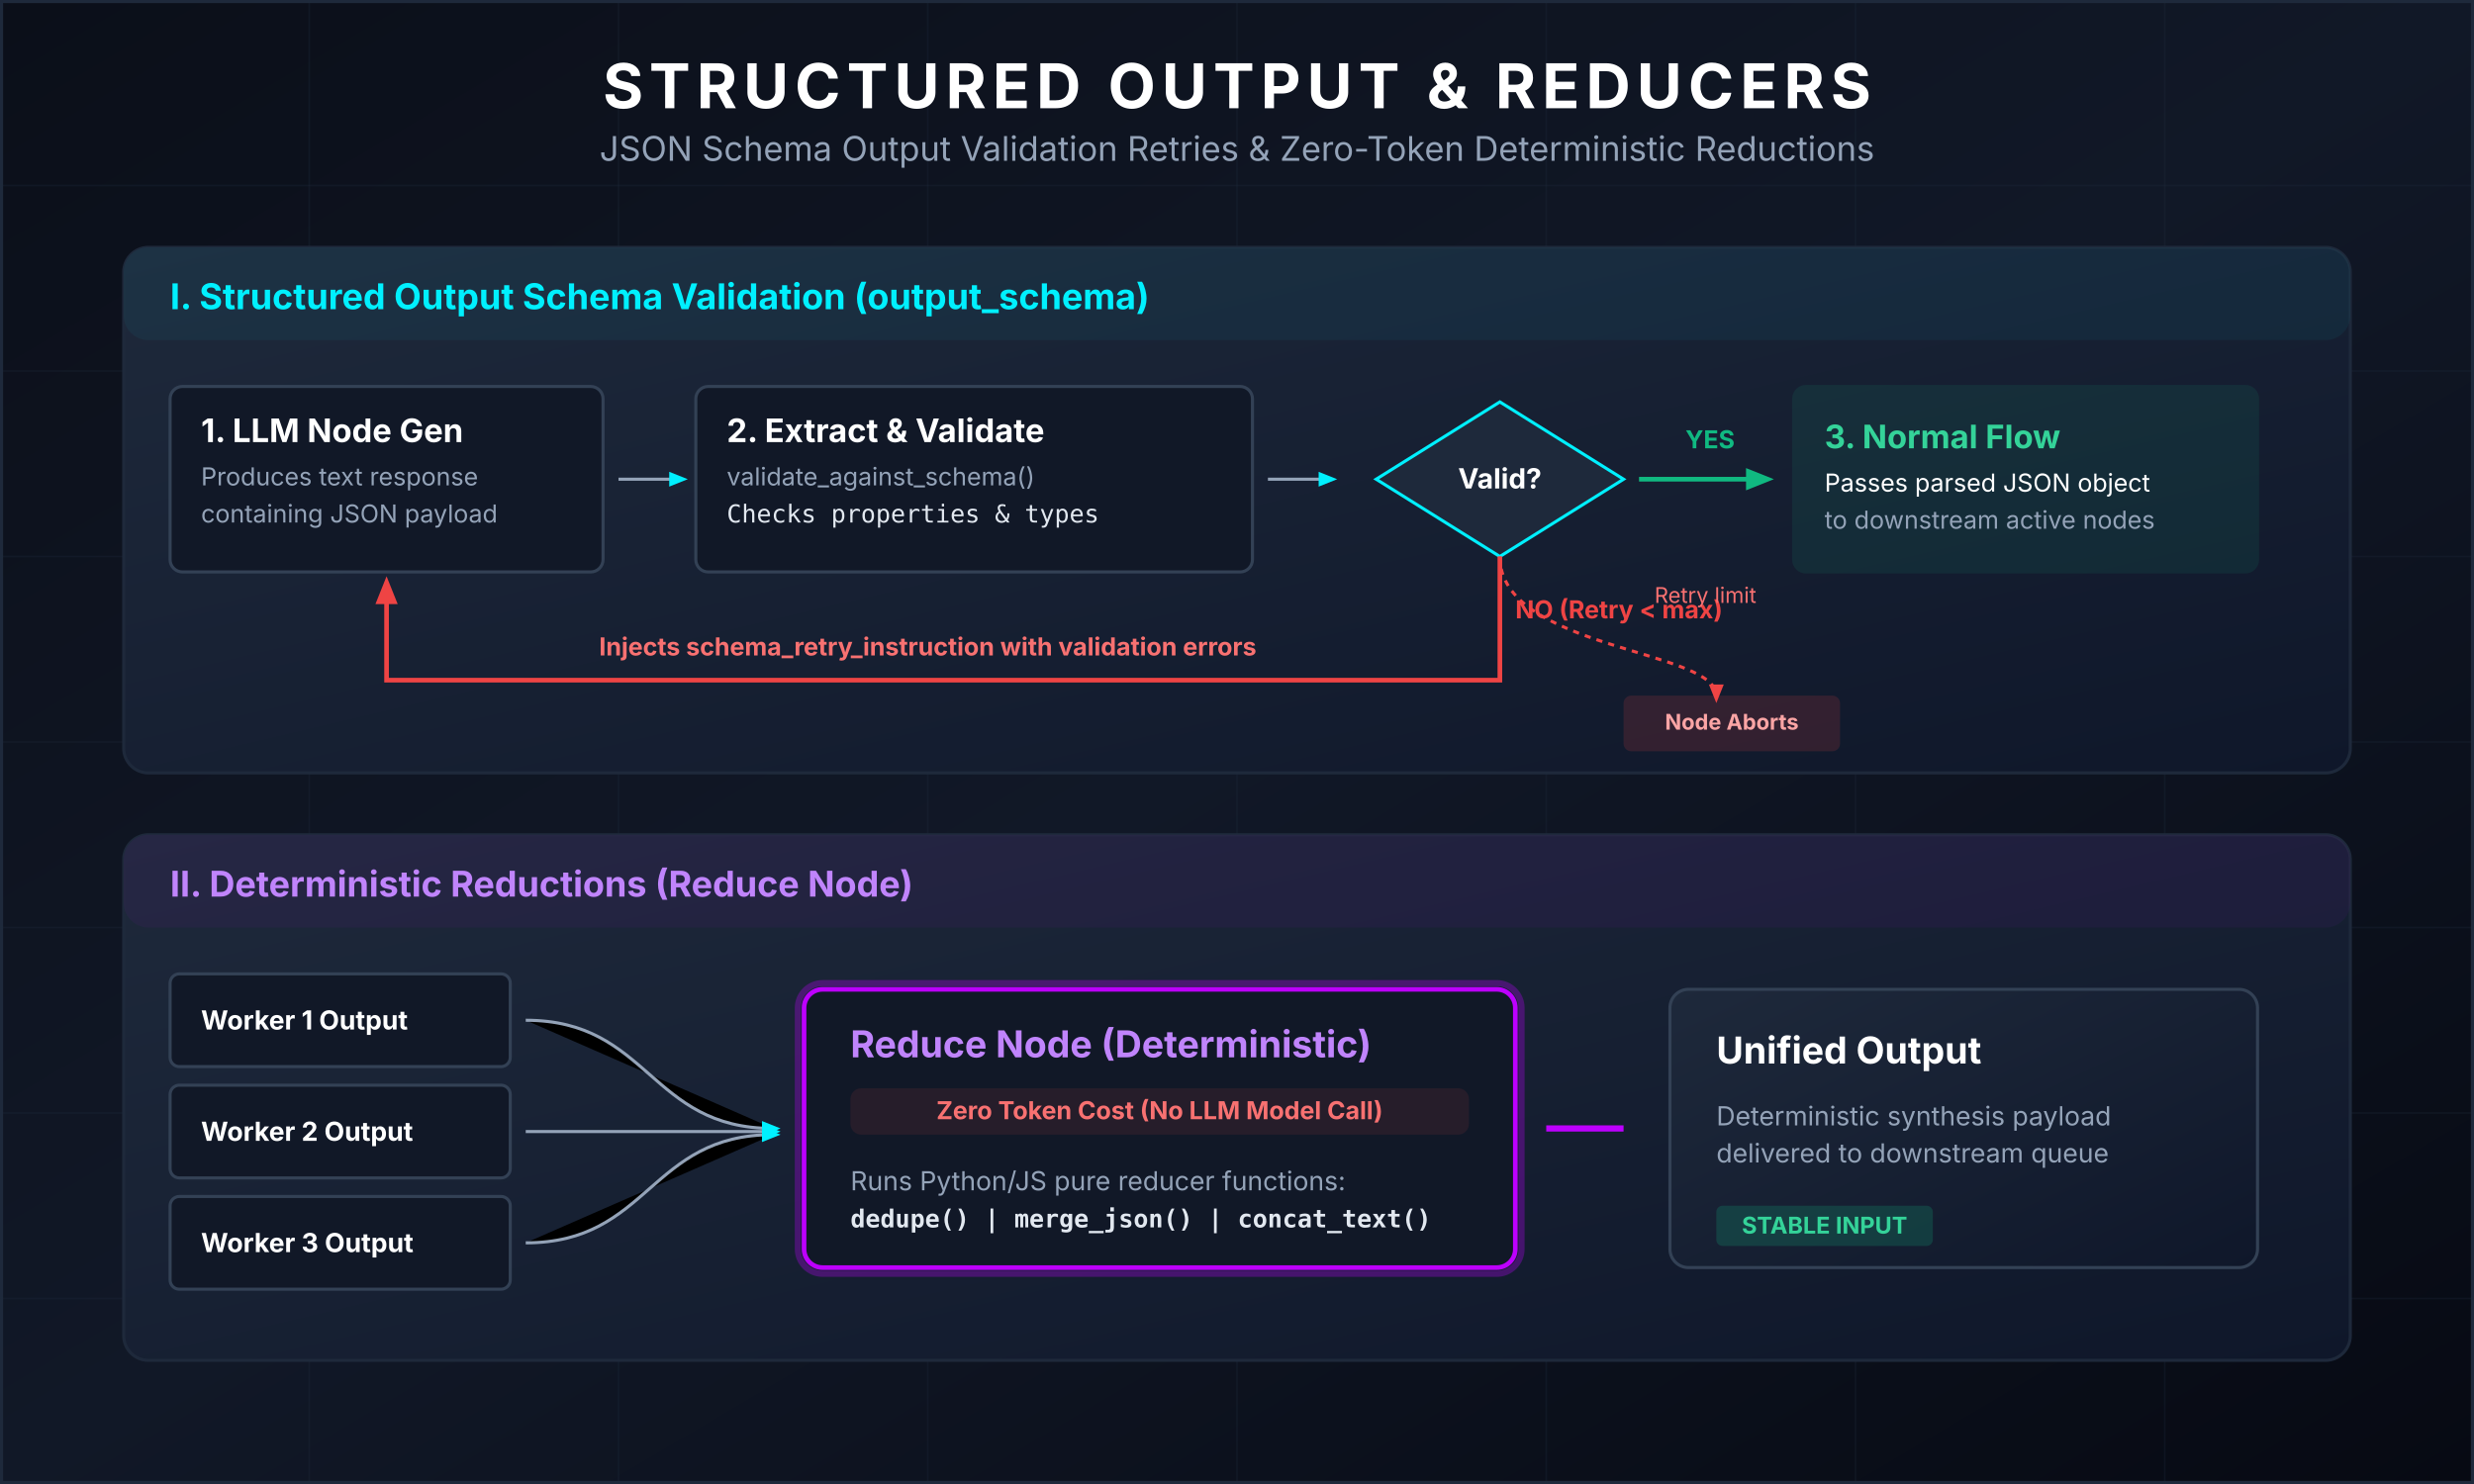
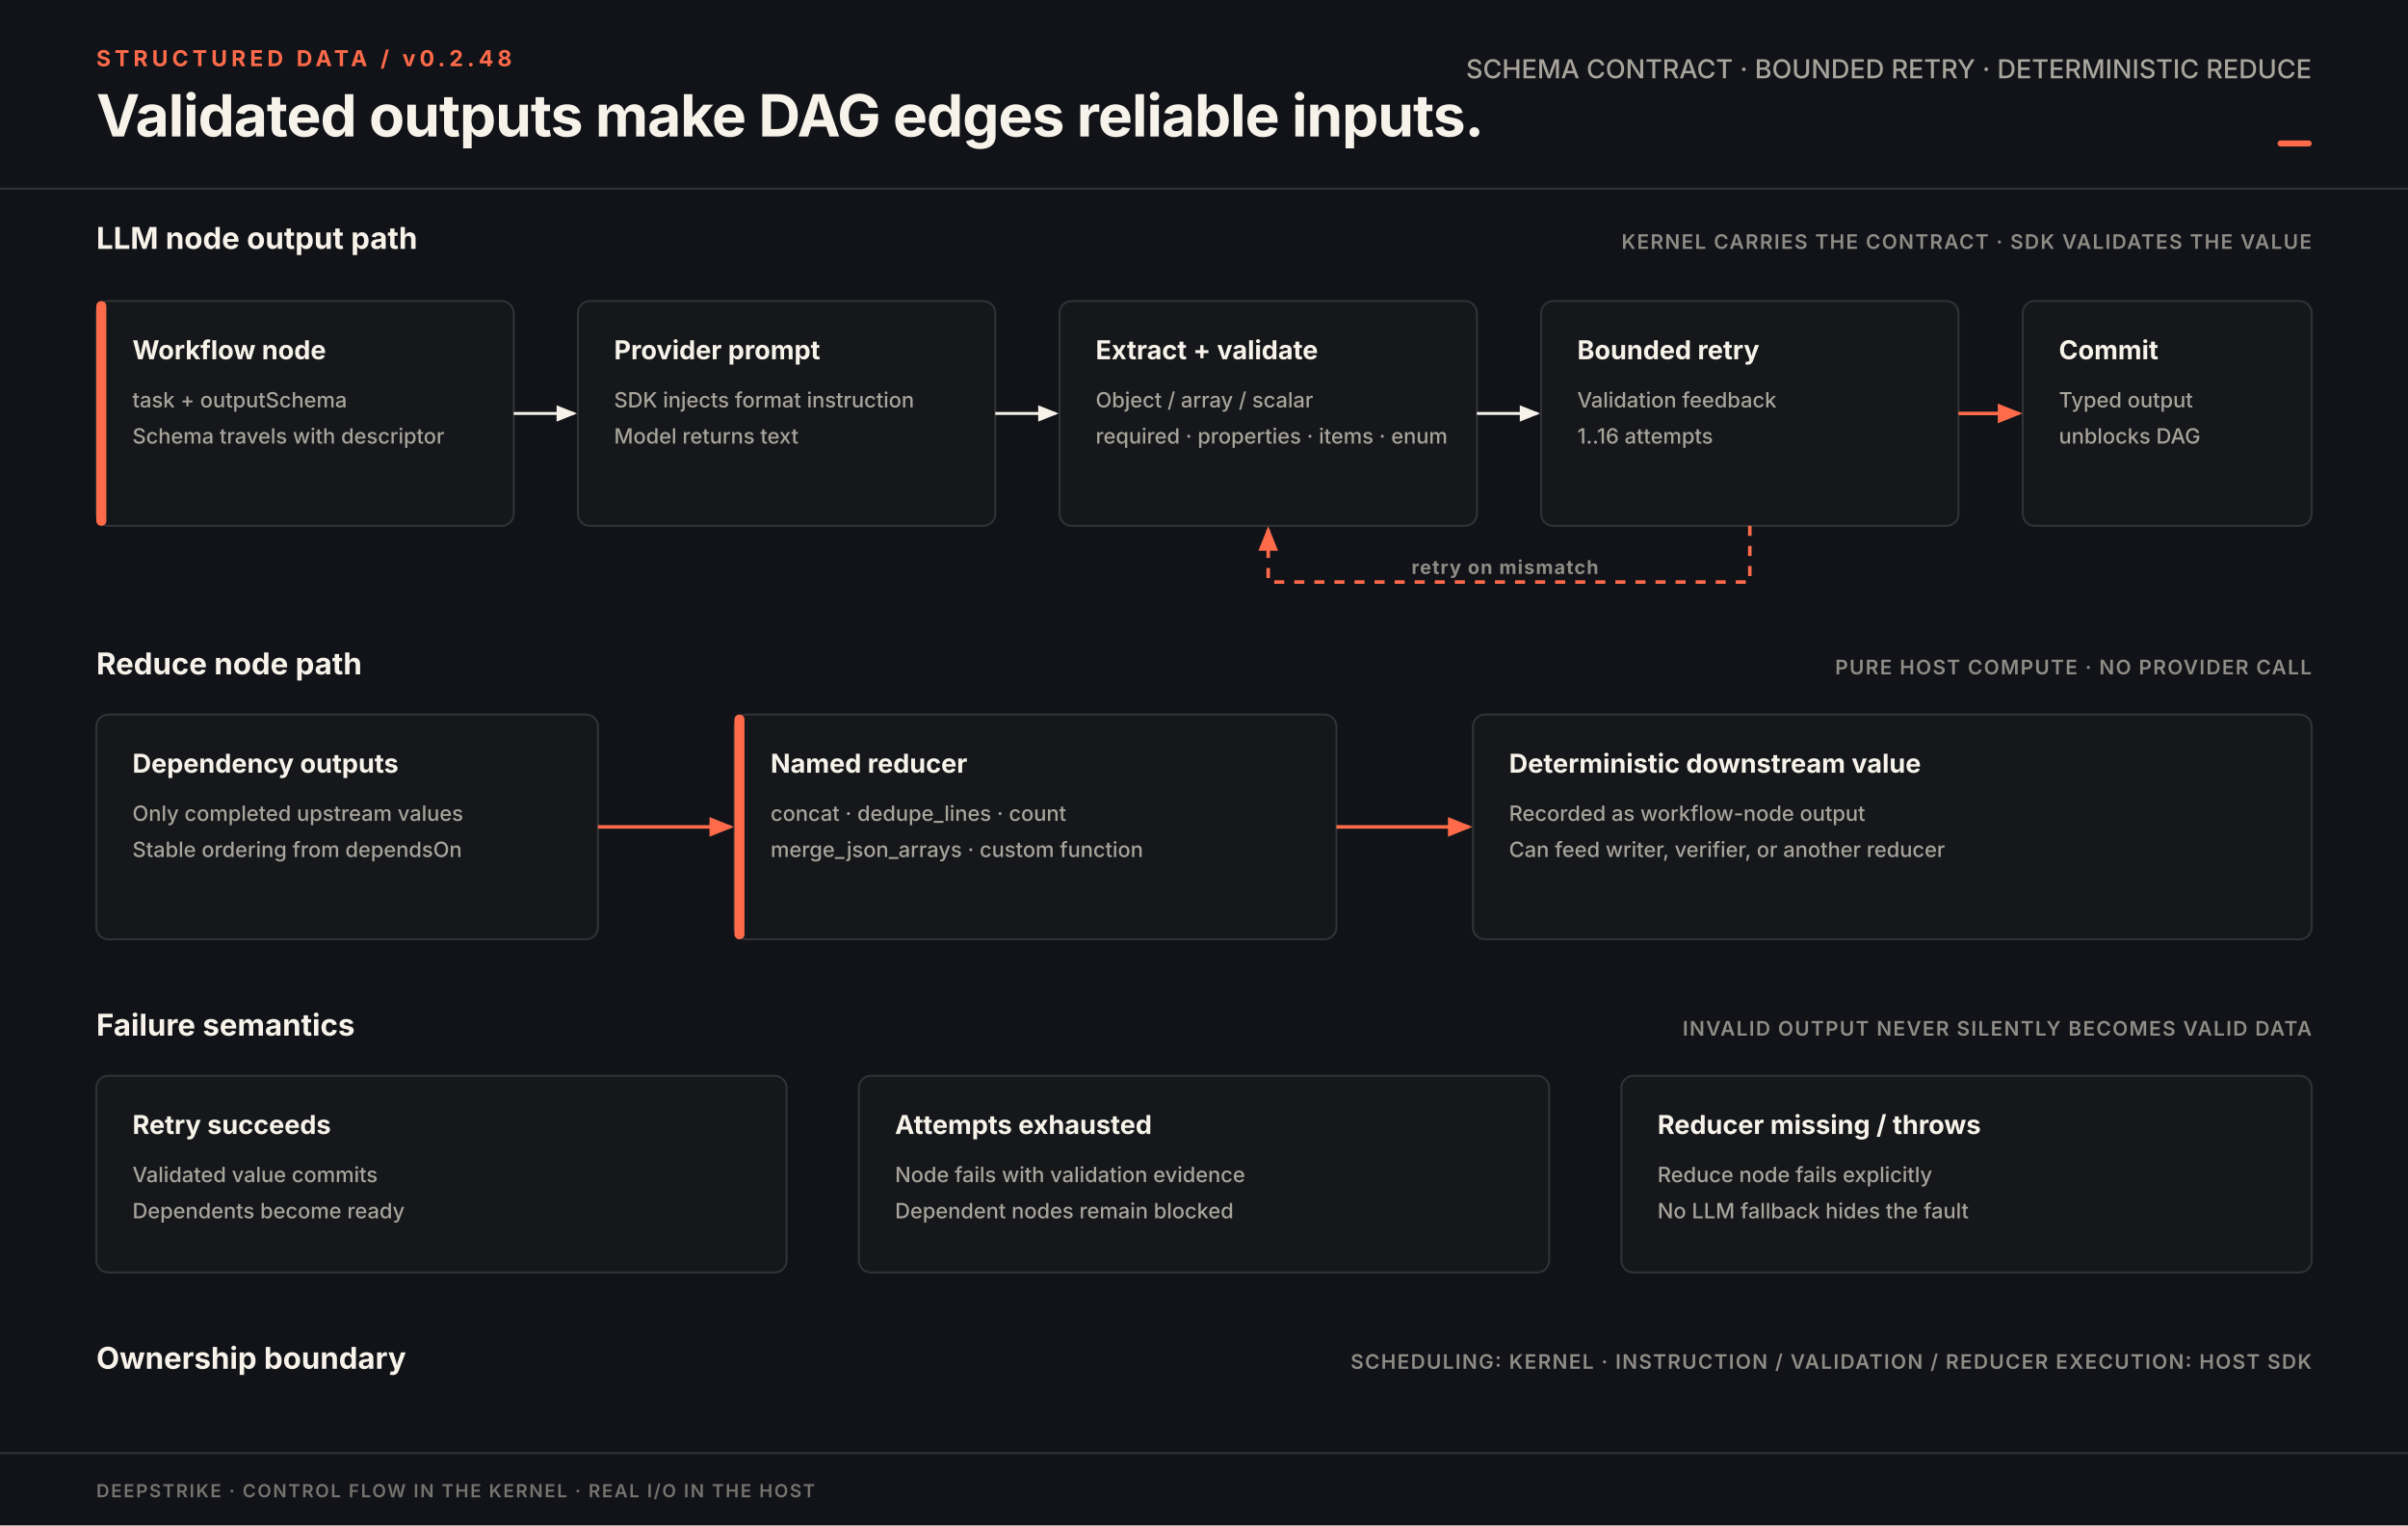
- <svg xmlns="http://www.w3.org/2000/svg" viewBox="0 0 800 480" width="100%" height="100%" style="background-color: #0b0f19; font-family: system-ui, -apple-system, sans-serif;">
+ <svg xmlns="http://www.w3.org/2000/svg" viewBox="0 0 1200 760" role="img" aria-labelledby="title desc">
  <defs>
-     <linearGradient id="bgGrad" x1="0%" y1="0%" x2="100%" y2="100%">
-       <stop offset="0%" stop-color="#0b0f19" />
-       <stop offset="50%" stop-color="#111827" />
-       <stop offset="100%" stop-color="#070a13" />
-     </linearGradient>
-     <linearGradient id="boxGrad" x1="0%" y1="0%" x2="100%" y2="100%">
-       <stop offset="0%" stop-color="#1e293b" />
-       <stop offset="100%" stop-color="#0f172a" />
-     </linearGradient>
-     <marker id="arrow" viewBox="0 0 10 10" refX="6" refY="5" markerWidth="6" markerHeight="6" orient="auto-start-reverse">
-       <path d="M 0 1 L 10 5 L 0 9 z" fill="#00f0ff" />
+     <marker id="arrow-ivory" viewBox="0 0 10 10" refX="8.5" refY="5" markerWidth="7" markerHeight="7" orient="auto">
+       <path d="M0 1 10 5 0 9Z" fill="#F7F3EA" />
    </marker>
-     <marker id="arrowRed" viewBox="0 0 10 10" refX="6" refY="5" markerWidth="6" markerHeight="6" orient="auto-start-reverse">
-       <path d="M 0 1 L 10 5 L 0 9 z" fill="#ef4444" />
+     <marker id="arrow-coral" viewBox="0 0 10 10" refX="8.5" refY="5" markerWidth="7" markerHeight="7" orient="auto">
+       <path d="M0 1 10 5 0 9Z" fill="#FF6B4A" />
    </marker>
-     <marker id="arrowGreen" viewBox="0 0 10 10" refX="6" refY="5" markerWidth="6" markerHeight="6" orient="auto-start-reverse">
-       <path d="M 0 1 L 10 5 L 0 9 z" fill="#10b981" />
-     </marker>
+     <style>
+       text { font-family: Inter, ui-sans-serif, system-ui, -apple-system, "Segoe UI", "Noto Sans CJK SC", sans-serif; }
+       .eyebrow { fill:#FF6B4A; font-size:11px; font-weight:700; letter-spacing:2px; }
+       .title { fill:#F7F3EA; font-size:29px; font-weight:700; letter-spacing:-.45px; }
+       .subtitle { fill:#A8A49C; font-size:13px; font-weight:450; }
+       .section-title { fill:#F7F3EA; font-size:15px; font-weight:700; }
+       .section-note { fill:#8F8C86; font-size:10px; font-weight:600; letter-spacing:.65px; }
+       .card-title { fill:#F7F3EA; font-size:13px; font-weight:650; }
+       .card-text { fill:#A8A49C; font-size:10.5px; font-weight:450; }
+       .body { fill:#A8A49C; font-size:11px; font-weight:450; }
+       .label { fill:#F7F3EA; font-size:11px; font-weight:650; }
+       .micro { fill:#8F8C86; font-size:9.5px; font-weight:650; letter-spacing:.55px; }
+       .pill-text { fill:#111318; font-size:9px; font-weight:750; letter-spacing:.5px; }
+       .footer { fill:#77746F; font-size:9px; font-weight:600; letter-spacing:.8px; }
+       .panel { fill:#15171A; stroke:#303236; stroke-width:1; }
+       .panel-strong { fill:#191A1D; stroke:#F7F3EA; stroke-width:1.15; }
+       .kernel { fill:#0D0F11; stroke:#3B3D41; stroke-width:1.2; }
+       .soft { fill:#121316; stroke:#26282C; stroke-width:1; }
+       .accent-fill { fill:#FF6B4A; }
+       .pill.coral { fill:#FF6B4A; }
+       .pill.ivory { fill:#F7F3EA; }
+       .pill.muted { fill:#8F8C86; }
+       .rule { fill:none; stroke:#303236; stroke-width:1; }
+       .rule-coral { fill:none; stroke:#FF6B4A; stroke-width:1.2; }
+       .flow { fill:none; stroke:#F7F3EA; stroke-width:1.45; marker-end:url(#arrow-ivory); }
+       .flow-coral { stroke:#FF6B4A; stroke-width:1.75; marker-end:url(#arrow-coral); }
+       .flow-dash { stroke-dasharray:5 5; }
+     </style>
  </defs>
-   <rect width="800" height="480" fill="url(#bgGrad)" />
-   <rect width="800" height="480" fill="none" stroke="#1e293b" stroke-width="2" />
-   <path d="M 0 60 L 800 60 M 0 120 L 800 120 M 0 180 L 800 180 M 0 240 L 800 240 M 0 300 L 800 300 M 0 360 L 800 360 M 0 420 L 800 420" stroke="#1e293b" stroke-width="0.5" opacity="0.3" />
-   <path d="M 100 0 L 100 480 M 200 0 L 200 480 M 300 0 L 300 480 M 400 0 L 400 480 M 500 0 L 500 480 M 600 0 L 600 480 M 700 0 L 700 480" stroke="#1e293b" stroke-width="0.5" opacity="0.3" />
-   <text x="400" y="35" text-anchor="middle" fill="#ffffff" font-size="20" font-weight="700" letter-spacing="2">STRUCTURED OUTPUT &amp; REDUCERS</text>
-   <text x="400" y="52" text-anchor="middle" fill="#94a3b8" font-size="11">JSON Schema Output Validation Retries &amp; Zero-Token Deterministic Reductions</text>
-   <g transform="translate(40, 80)">
-     <rect width="720" height="170" rx="8" fill="url(#boxGrad)" stroke="#1e293b" />
-     <rect width="720" height="30" rx="8" fill="#00f0ff" opacity="0.05" />
-     <text x="15" y="20" fill="#00f0ff" font-size="11.5" font-weight="bold">I. Structured Output Schema Validation (output_schema)</text>
-     <g transform="translate(15, 45)">
-       <rect width="140" height="60" rx="4" fill="#111827" stroke="#334155" />
-       <text x="10" y="18" fill="#ffffff" font-size="10.5" font-weight="bold">1. LLM Node Gen</text>
-       <text x="10" y="32" fill="#94a3b8" font-size="8">Produces text response</text>
-       <text x="10" y="44" fill="#94a3b8" font-size="8">containing JSON payload</text>
-     </g>
-     <path d="M 160,75 L 180,75" stroke="#94a3b8" stroke-width="1" marker-end="url(#arrow)" />
-     <g transform="translate(185, 45)">
-       <rect width="180" height="60" rx="4" fill="#111827" stroke="#334155" />
-       <text x="10" y="18" fill="#ffffff" font-size="10.5" font-weight="bold">2. Extract &amp; Validate</text>
-       <text x="10" y="32" fill="#94a3b8" font-size="8">validate_against_schema()</text>
-       <text x="10" y="44" fill="#e2e8f0" font-size="8" font-family="monospace">Checks properties &amp; types</text>
-     </g>
-     <path d="M 370,75 L 390,75" stroke="#94a3b8" stroke-width="1" marker-end="url(#arrow)" />
-     <g transform="translate(395, 45)">
-       <polygon points="50,5 90,30 50,55 10,30" fill="#1e293b" stroke="#00f0ff" stroke-width="1" />
-       <text x="50" y="33" text-anchor="middle" fill="#ffffff" font-size="9" font-weight="bold">Valid?</text>
-     </g>
-     <path d="M 490,75 L 530,75" stroke="#10b981" stroke-width="1.5" marker-end="url(#arrowGreen)" />
-     <text x="505" y="65" fill="#10b981" font-size="8" font-weight="bold">YES</text>
-     <g transform="translate(540, 45)">
-       <rect width="150" height="60" rx="4" fill="#10b981" opacity="0.1" stroke="#10b981" />
-       <text x="10" y="20" fill="#34d399" font-size="10.5" font-weight="bold">3. Normal Flow</text>
-       <text x="10" y="34" fill="#ffffff" font-size="8">Passes parsed JSON object</text>
-       <text x="10" y="46" fill="#94a3b8" font-size="8">to downstream active nodes</text>
-     </g>
-     <path d="M 445,100 L 445,140 L 85,140 L 85,110" fill="none" stroke="#ef4444" stroke-width="1.5" marker-end="url(#arrowRed)" />
-     <text x="450" y="120" fill="#ef4444" font-size="8" font-weight="bold">NO (Retry &lt; max)</text>
-     <text x="260" y="132" text-anchor="middle" fill="#f87171" font-size="8" font-weight="bold">Injects schema_retry_instruction with validation errors</text>
-     <path d="M 445,100 C 445,130 515,130 515,145" fill="none" stroke="#ef4444" stroke-dasharray="2" stroke-width="1" marker-end="url(#arrowRed)" />
-     <text x="495" y="115" fill="#f87171" font-size="7">Retry limit</text>
-     <g transform="translate(485, 145)">
-       <rect width="70" height="18" rx="2.5" fill="#ef4444" opacity="0.15" />
-       <text x="35" y="11" text-anchor="middle" fill="#fca5a5" font-size="7" font-weight="bold">Node Aborts</text>
-     </g>
+   <rect width="1200" height="760" fill="#111318" />
+   <path d="M0 94H1200M0 724H1200" class="rule" />
+   <text x="48" y="33" class="eyebrow" text-anchor="start">STRUCTURED DATA / v0.2.48</text>
+   <text x="48" y="68" class="title" text-anchor="start">Validated outputs make DAG edges reliable inputs.</text>
+   <text x="1152" y="39" class="subtitle" text-anchor="end">SCHEMA CONTRACT · BOUNDED RETRY · DETERMINISTIC REDUCE</text>
+   <rect x="1135" y="70" width="17" height="3" rx="1.5" class="accent-fill" />
+   <text x="48" y="124" class="section-title" text-anchor="start">LLM node output path</text>
+   <text x="1152" y="124" class="section-note" text-anchor="end">KERNEL CARRIES THE CONTRACT · SDK VALIDATES THE VALUE</text>
+   <g>
+     <rect x="48" y="150" width="208" height="112" rx="6" class="panel" />
+     <rect x="48" y="150" width="5" height="112" rx="2.5" class="accent-fill" />
+     <text x="66" y="179" class="card-title" text-anchor="start">Workflow node</text>
+     <text x="66" y="203" class="card-text" text-anchor="start">task + outputSchema</text>
+     <text x="66" y="221" class="card-text" text-anchor="start">Schema travels with descriptor</text>
  </g>
-   <g transform="translate(40, 270)">
-     <rect width="720" height="170" rx="8" fill="url(#boxGrad)" stroke="#1e293b" />
-     <rect width="720" height="30" rx="8" fill="#bd00ff" opacity="0.05" />
-     <text x="15" y="20" fill="#c084fc" font-size="11.5" font-weight="bold">II. Deterministic Reductions (Reduce Node)</text>
-     <g transform="translate(15, 45)">
-       <rect width="110" height="30" rx="3" fill="#111827" stroke="#334155" />
-       <text x="10" y="18" fill="#ffffff" font-size="8.5" font-weight="bold">Worker 1 Output</text>
-       <g transform="translate(0, 36)">
-         <rect width="110" height="30" rx="3" fill="#111827" stroke="#334155" />
-         <text x="10" y="18" fill="#ffffff" font-size="8.5" font-weight="bold">Worker 2 Output</text>
-       </g>
-       <g transform="translate(0, 72)">
-         <rect width="110" height="30" rx="3" fill="#111827" stroke="#334155" />
-         <text x="10" y="18" fill="#ffffff" font-size="8.5" font-weight="bold">Worker 3 Output</text>
-       </g>
-     </g>
-     <path d="M 130,60 C 170,60 170,95 210,95" stroke="#94a3b8" stroke-width="1" marker-end="url(#arrow)" />
-     <path d="M 130,96 L 210,96" stroke="#94a3b8" stroke-width="1" marker-end="url(#arrow)" />
-     <path d="M 130,132 C 170,132 170,97 210,97" stroke="#94a3b8" stroke-width="1" marker-end="url(#arrow)" />
-     <g transform="translate(220, 50)">
-       <rect x="-2" y="-2" width="234" height="94" rx="8" fill="none" stroke="#bd00ff" stroke-width="2" opacity="0.3" />
-       <rect width="230" height="90" rx="6" fill="#111827" stroke="#bd00ff" stroke-width="1.5" />
-       <text x="15" y="22" fill="#c084fc" font-size="12" font-weight="bold">Reduce Node (Deterministic)</text>
-       <rect x="15" y="32" width="200" height="15" rx="3.5" fill="#ef4444" opacity="0.1" />
-       <text x="115" y="42" text-anchor="middle" fill="#f87171" font-size="8" font-weight="bold">Zero Token Cost (No LLM Model Call)</text>
-       <text x="15" y="65" fill="#94a3b8" font-size="8.5">Runs Python/JS pure reducer functions:</text>
-       <text x="15" y="77" fill="#e2e8f0" font-size="8" font-weight="bold" font-family="monospace">dedupe() | merge_json() | concat_text()</text>
-     </g>
-     <path d="M 460,95 L 485,95" stroke="#bd00ff" stroke-width="2" marker-end="url(#arrowPurple)" />
-     <g transform="translate(500, 50)">
-       <rect width="190" height="90" rx="6" fill="url(#boxGrad)" stroke="#334155" />
-       <text x="15" y="24" fill="#ffffff" font-size="12" font-weight="bold">Unified Output</text>
-       <text x="15" y="44" fill="#94a3b8" font-size="8.5">Deterministic synthesis payload</text>
-       <text x="15" y="56" fill="#94a3b8" font-size="8.5">delivered to downstream queue</text>
-       <rect x="15" y="70" width="70" height="13" rx="2" fill="#10b981" opacity="0.2" />
-       <text x="50" y="79" text-anchor="middle" fill="#34d399" font-size="7.5" font-weight="bold">STABLE INPUT</text>
-     </g>
+   <g>
+     <rect x="288" y="150" width="208" height="112" rx="6" class="panel" />
+     <text x="306" y="179" class="card-title" text-anchor="start">Provider prompt</text>
+     <text x="306" y="203" class="card-text" text-anchor="start">SDK injects format instruction</text>
+     <text x="306" y="221" class="card-text" text-anchor="start">Model returns text</text>
  </g>
+   <g>
+     <rect x="528" y="150" width="208" height="112" rx="6" class="panel" />
+     <text x="546" y="179" class="card-title" text-anchor="start">Extract + validate</text>
+     <text x="546" y="203" class="card-text" text-anchor="start">Object / array / scalar</text>
+     <text x="546" y="221" class="card-text" text-anchor="start">required · properties · items · enum</text>
+   </g>
+   <g>
+     <rect x="768" y="150" width="208" height="112" rx="6" class="panel" />
+     <text x="786" y="179" class="card-title" text-anchor="start">Bounded retry</text>
+     <text x="786" y="203" class="card-text" text-anchor="start">Validation feedback</text>
+     <text x="786" y="221" class="card-text" text-anchor="start">1..16 attempts</text>
+   </g>
+   <g>
+     <rect x="1008" y="150" width="144" height="112" rx="6" class="panel" />
+     <text x="1026" y="179" class="card-title" text-anchor="start">Commit</text>
+     <text x="1026" y="203" class="card-text" text-anchor="start">Typed output</text>
+     <text x="1026" y="221" class="card-text" text-anchor="start">unblocks DAG</text>
+   </g>
+   <path d="M256 206H286" class="flow" />
+   <path d="M496 206H526" class="flow" />
+   <path d="M736 206H766" class="flow" />
+   <path d="M976 206H1006" class="flow flow-coral" />
+   <path d="M872 262V290H632V264" class="flow flow-coral flow-dash" />
+   <text x="750" y="286" class="micro" text-anchor="middle">retry on mismatch</text>
+   <text x="48" y="336" class="section-title" text-anchor="start">Reduce node path</text>
+   <text x="1152" y="336" class="section-note" text-anchor="end">PURE HOST COMPUTE · NO PROVIDER CALL</text>
+   <g>
+     <rect x="48" y="356" width="250" height="112" rx="6" class="panel" />
+     <text x="66" y="385" class="card-title" text-anchor="start">Dependency outputs</text>
+     <text x="66" y="409" class="card-text" text-anchor="start">Only completed upstream values</text>
+     <text x="66" y="427" class="card-text" text-anchor="start">Stable ordering from dependsOn</text>
+   </g>
+   <path d="M298 412H364" class="flow flow-coral" />
+   <g>
+     <rect x="366" y="356" width="300" height="112" rx="6" class="panel" />
+     <rect x="366" y="356" width="5" height="112" rx="2.5" class="accent-fill" />
+     <text x="384" y="385" class="card-title" text-anchor="start">Named reducer</text>
+     <text x="384" y="409" class="card-text" text-anchor="start">concat · dedupe_lines · count</text>
+     <text x="384" y="427" class="card-text" text-anchor="start">merge_json_arrays · custom function</text>
+   </g>
+   <path d="M666 412H732" class="flow flow-coral" />
+   <g>
+     <rect x="734" y="356" width="418" height="112" rx="6" class="panel" />
+     <text x="752" y="385" class="card-title" text-anchor="start">Deterministic downstream value</text>
+     <text x="752" y="409" class="card-text" text-anchor="start">Recorded as workflow-node output</text>
+     <text x="752" y="427" class="card-text" text-anchor="start">Can feed writer, verifier, or another reducer</text>
+   </g>
+   <text x="48" y="516" class="section-title" text-anchor="start">Failure semantics</text>
+   <text x="1152" y="516" class="section-note" text-anchor="end">INVALID OUTPUT NEVER SILENTLY BECOMES VALID DATA</text>
+   <g>
+     <rect x="48" y="536" width="344" height="98" rx="6" class="panel" />
+     <text x="66" y="565" class="card-title" text-anchor="start">Retry succeeds</text>
+     <text x="66" y="589" class="card-text" text-anchor="start">Validated value commits</text>
+     <text x="66" y="607" class="card-text" text-anchor="start">Dependents become ready</text>
+   </g>
+   <g>
+     <rect x="428" y="536" width="344" height="98" rx="6" class="panel" />
+     <text x="446" y="565" class="card-title" text-anchor="start">Attempts exhausted</text>
+     <text x="446" y="589" class="card-text" text-anchor="start">Node fails with validation evidence</text>
+     <text x="446" y="607" class="card-text" text-anchor="start">Dependent nodes remain blocked</text>
+   </g>
+   <g>
+     <rect x="808" y="536" width="344" height="98" rx="6" class="panel" />
+     <text x="826" y="565" class="card-title" text-anchor="start">Reducer missing / throws</text>
+     <text x="826" y="589" class="card-text" text-anchor="start">Reduce node fails explicitly</text>
+     <text x="826" y="607" class="card-text" text-anchor="start">No LLM fallback hides the fault</text>
+   </g>
+   <text x="48" y="682" class="section-title" text-anchor="start">Ownership boundary</text>
+   <text x="1152" y="682" class="section-note" text-anchor="end">SCHEDULING: KERNEL · INSTRUCTION / VALIDATION / REDUCER EXECUTION: HOST SDK</text>
+   <text x="48" y="746" class="footer" text-anchor="start">DEEPSTRIKE · CONTROL FLOW IN THE KERNEL · REAL I/O IN THE HOST</text>
</svg>
